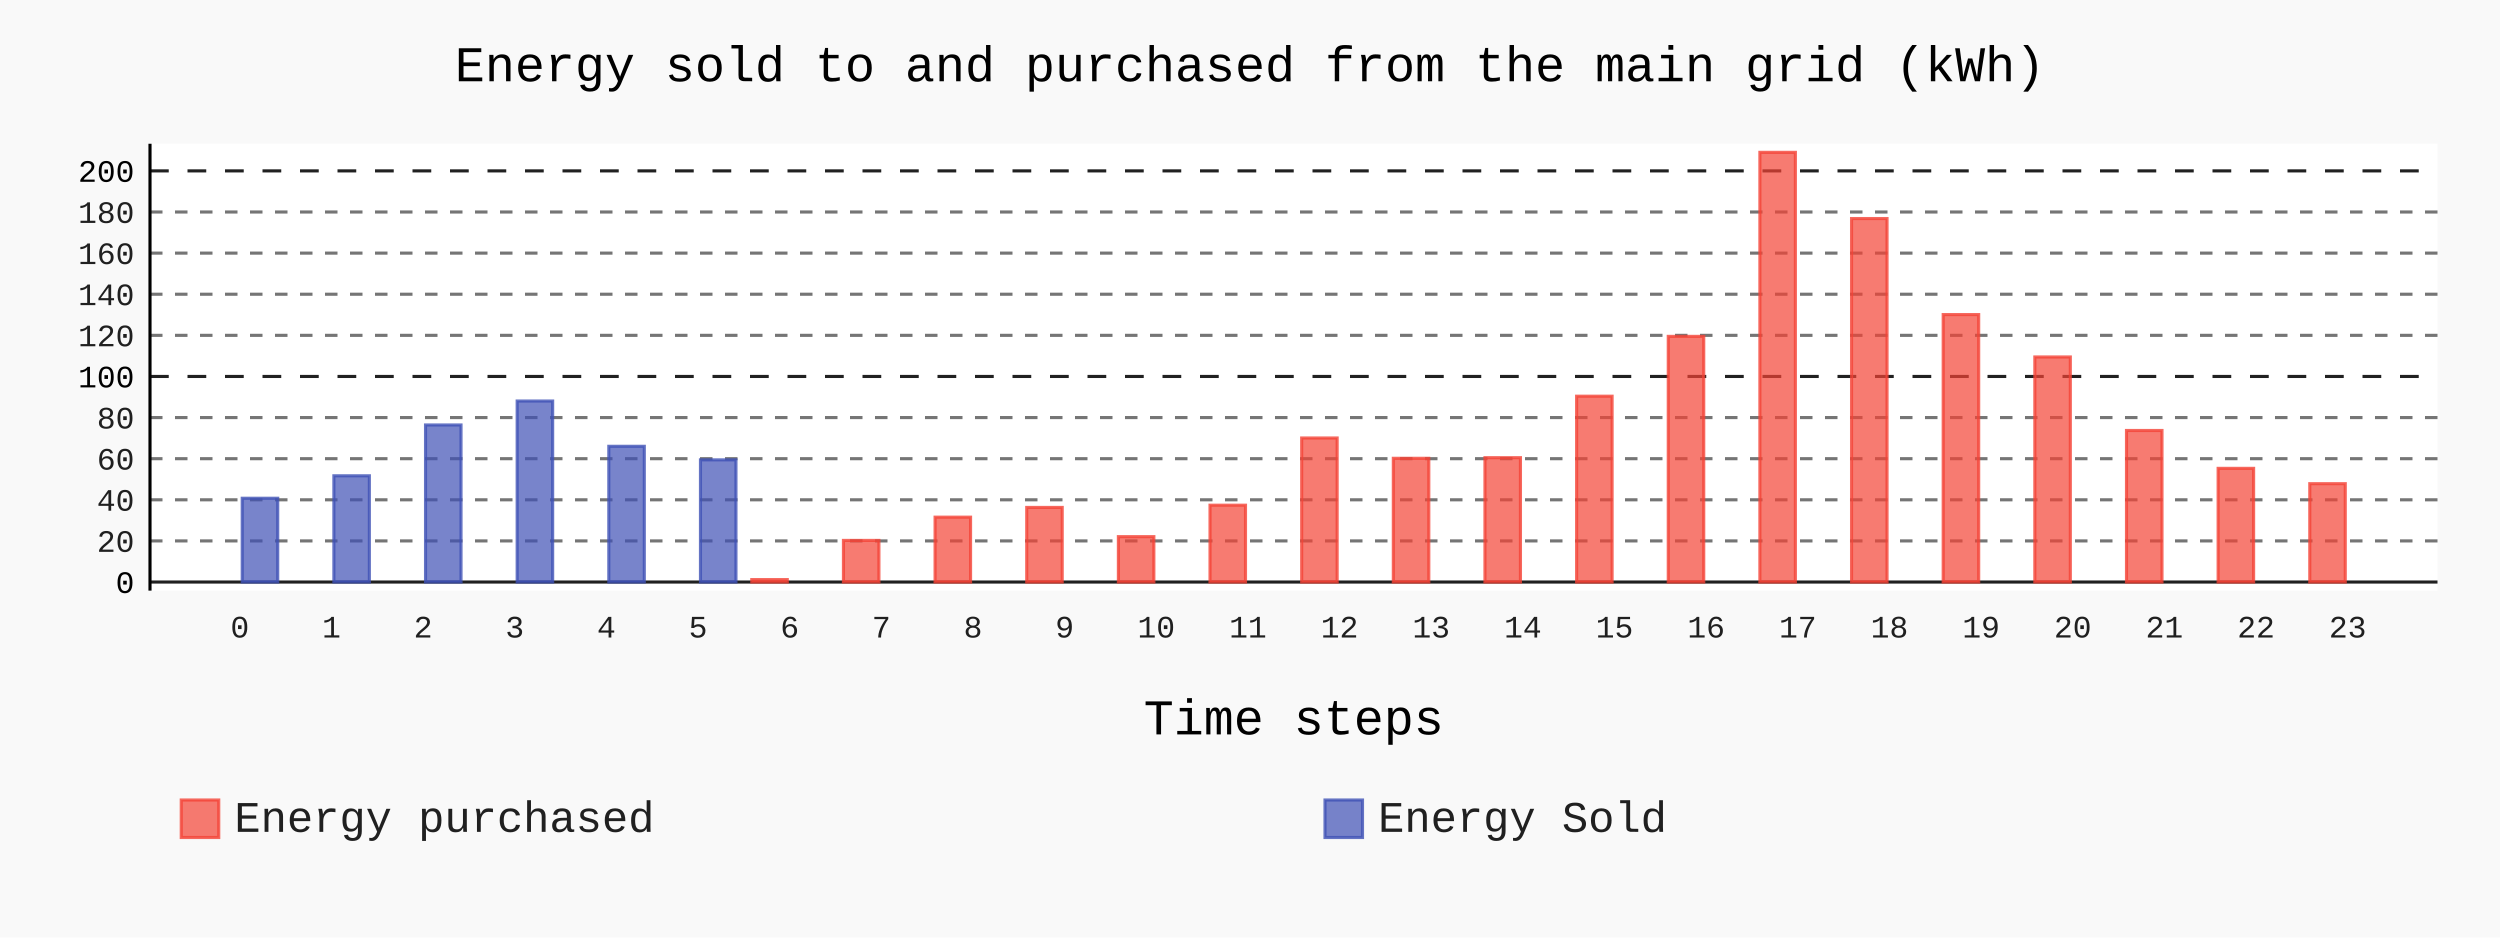
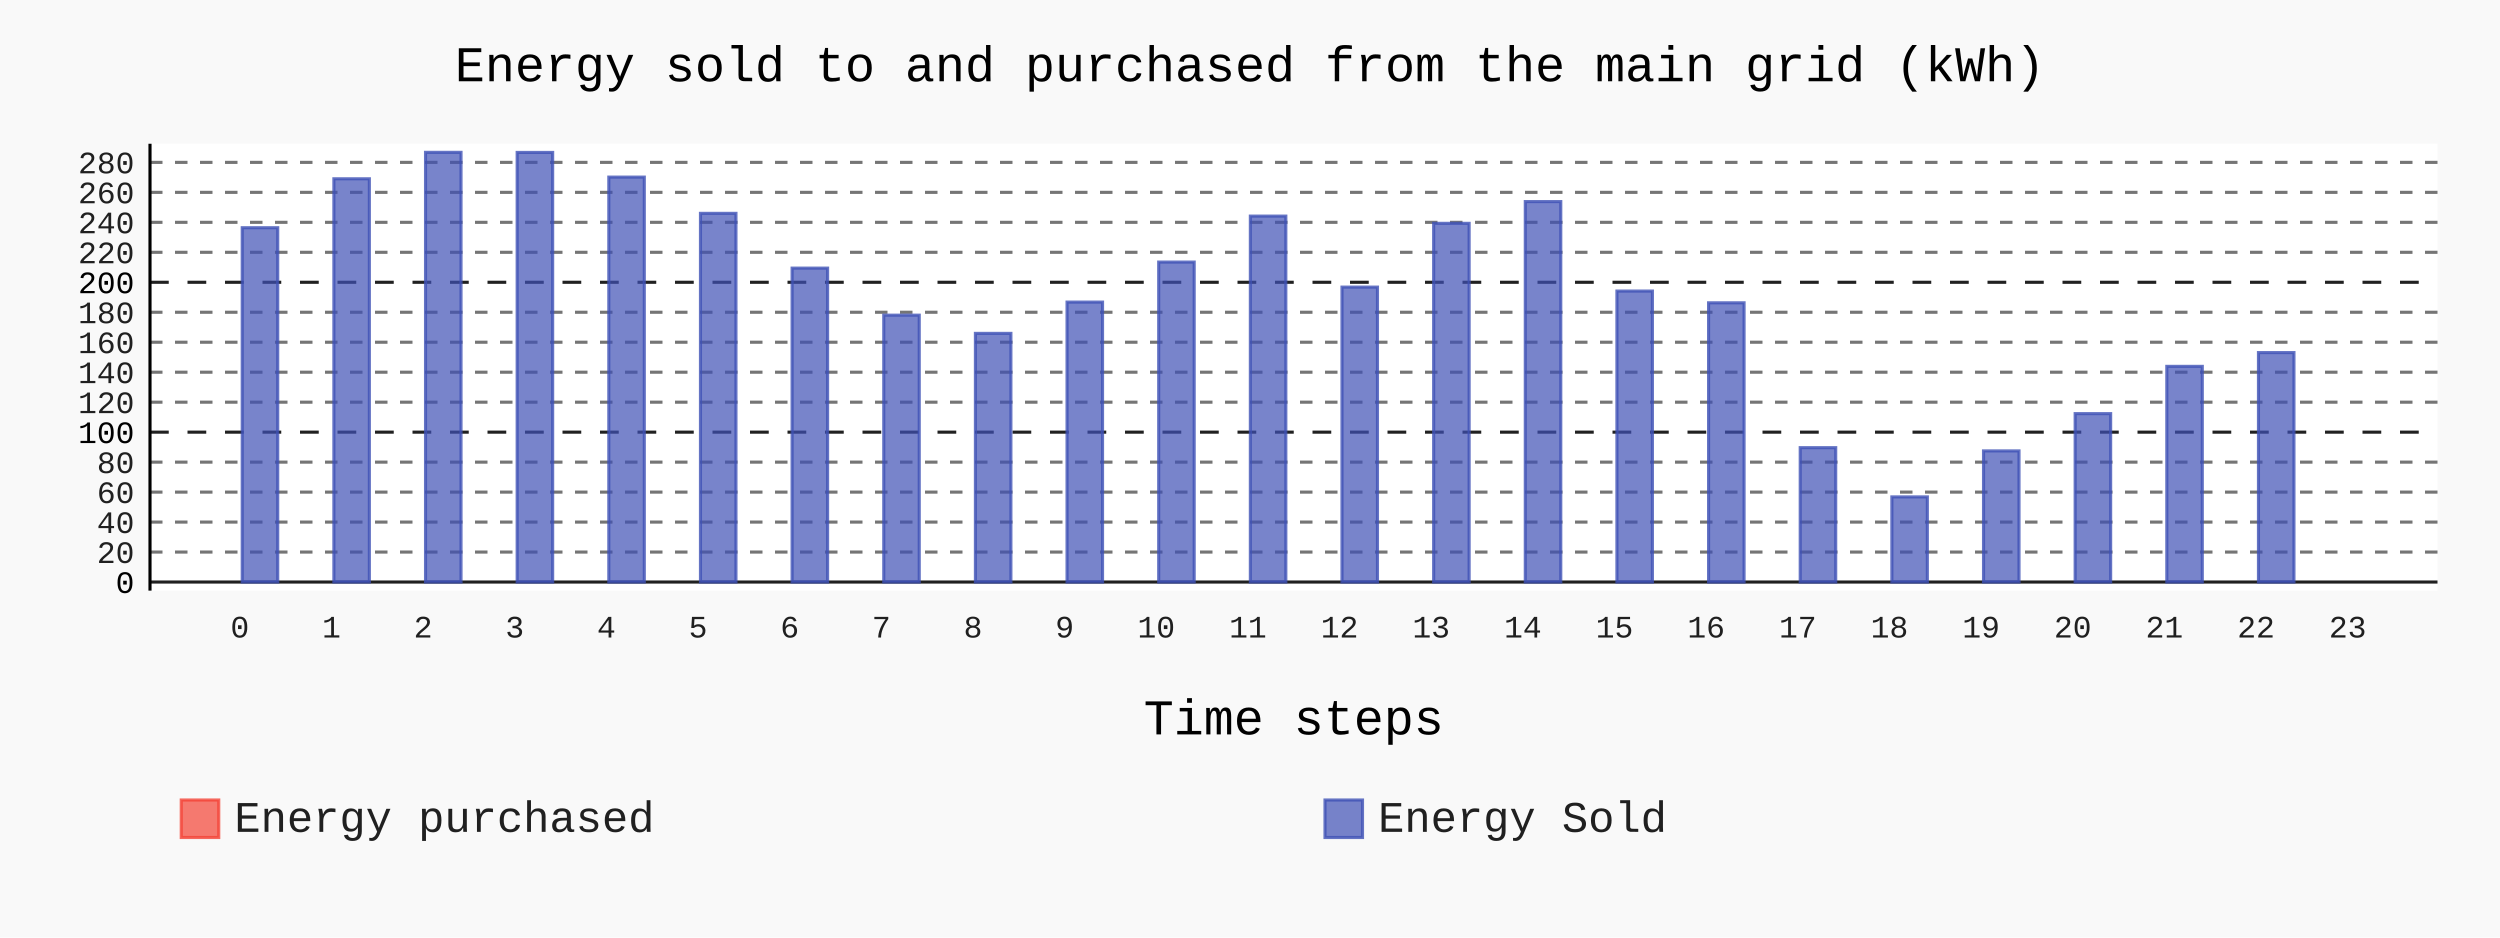
- <svg xmlns="http://www.w3.org/2000/svg" id="chart-b3202ec9-69a4-4316-918a-ddcf2b9cd561" class="pygal-chart" viewBox="0 0 800 300">
+ <svg xmlns="http://www.w3.org/2000/svg" id="chart-97ab72d6-db7a-4bc3-ae0b-7fa2aad62804" class="pygal-chart" viewBox="0 0 800 300">
  <defs>
-     <style type="text/css">#chart-b3202ec9-69a4-4316-918a-ddcf2b9cd561{-webkit-user-select:none;-webkit-font-smoothing:antialiased;font-family:Consolas,"Liberation Mono",Menlo,Courier,monospace}#chart-b3202ec9-69a4-4316-918a-ddcf2b9cd561 .title{font-family:Consolas,"Liberation Mono",Menlo,Courier,monospace;font-size:16px}#chart-b3202ec9-69a4-4316-918a-ddcf2b9cd561 .legends .legend text{font-family:Consolas,"Liberation Mono",Menlo,Courier,monospace;font-size:14px}#chart-b3202ec9-69a4-4316-918a-ddcf2b9cd561 .axis text{font-family:Consolas,"Liberation Mono",Menlo,Courier,monospace;font-size:10px}#chart-b3202ec9-69a4-4316-918a-ddcf2b9cd561 .axis text.major{font-family:Consolas,"Liberation Mono",Menlo,Courier,monospace;font-size:10px}#chart-b3202ec9-69a4-4316-918a-ddcf2b9cd561 .text-overlay text.value{font-family:Consolas,"Liberation Mono",Menlo,Courier,monospace;font-size:16px}#chart-b3202ec9-69a4-4316-918a-ddcf2b9cd561 .text-overlay text.label{font-family:Consolas,"Liberation Mono",Menlo,Courier,monospace;font-size:10px}#chart-b3202ec9-69a4-4316-918a-ddcf2b9cd561 .tooltip{font-family:Consolas,"Liberation Mono",Menlo,Courier,monospace;font-size:14px}#chart-b3202ec9-69a4-4316-918a-ddcf2b9cd561 text.no_data{font-family:Consolas,"Liberation Mono",Menlo,Courier,monospace;font-size:64px}
- #chart-b3202ec9-69a4-4316-918a-ddcf2b9cd561{background-color:rgba(249,249,249,1)}#chart-b3202ec9-69a4-4316-918a-ddcf2b9cd561 path,#chart-b3202ec9-69a4-4316-918a-ddcf2b9cd561 line,#chart-b3202ec9-69a4-4316-918a-ddcf2b9cd561 rect,#chart-b3202ec9-69a4-4316-918a-ddcf2b9cd561 circle{-webkit-transition:150ms;-moz-transition:150ms;transition:150ms}#chart-b3202ec9-69a4-4316-918a-ddcf2b9cd561 .graph &gt; .background{fill:rgba(249,249,249,1)}#chart-b3202ec9-69a4-4316-918a-ddcf2b9cd561 .plot &gt; .background{fill:rgba(255,255,255,1)}#chart-b3202ec9-69a4-4316-918a-ddcf2b9cd561 .graph{fill:rgba(0,0,0,.87)}#chart-b3202ec9-69a4-4316-918a-ddcf2b9cd561 text.no_data{fill:rgba(0,0,0,1)}#chart-b3202ec9-69a4-4316-918a-ddcf2b9cd561 .title{fill:rgba(0,0,0,1)}#chart-b3202ec9-69a4-4316-918a-ddcf2b9cd561 .legends .legend text{fill:rgba(0,0,0,.87)}#chart-b3202ec9-69a4-4316-918a-ddcf2b9cd561 .legends .legend:hover text{fill:rgba(0,0,0,1)}#chart-b3202ec9-69a4-4316-918a-ddcf2b9cd561 .axis .line{stroke:rgba(0,0,0,1)}#chart-b3202ec9-69a4-4316-918a-ddcf2b9cd561 .axis .guide.line{stroke:rgba(0,0,0,.54)}#chart-b3202ec9-69a4-4316-918a-ddcf2b9cd561 .axis .major.line{stroke:rgba(0,0,0,.87)}#chart-b3202ec9-69a4-4316-918a-ddcf2b9cd561 .axis text.major{fill:rgba(0,0,0,1)}#chart-b3202ec9-69a4-4316-918a-ddcf2b9cd561 .axis.y .guides:hover .guide.line,#chart-b3202ec9-69a4-4316-918a-ddcf2b9cd561 .line-graph .axis.x .guides:hover .guide.line,#chart-b3202ec9-69a4-4316-918a-ddcf2b9cd561 .stackedline-graph .axis.x .guides:hover .guide.line,#chart-b3202ec9-69a4-4316-918a-ddcf2b9cd561 .xy-graph .axis.x .guides:hover .guide.line{stroke:rgba(0,0,0,1)}#chart-b3202ec9-69a4-4316-918a-ddcf2b9cd561 .axis .guides:hover text{fill:rgba(0,0,0,1)}#chart-b3202ec9-69a4-4316-918a-ddcf2b9cd561 .reactive{fill-opacity:.7;stroke-opacity:.8}#chart-b3202ec9-69a4-4316-918a-ddcf2b9cd561 .ci{stroke:rgba(0,0,0,.87)}#chart-b3202ec9-69a4-4316-918a-ddcf2b9cd561 .reactive.active,#chart-b3202ec9-69a4-4316-918a-ddcf2b9cd561 .active .reactive{fill-opacity:.8;stroke-opacity:.9;stroke-width:4}#chart-b3202ec9-69a4-4316-918a-ddcf2b9cd561 .ci .reactive.active{stroke-width:1.5}#chart-b3202ec9-69a4-4316-918a-ddcf2b9cd561 .series text{fill:rgba(0,0,0,1)}#chart-b3202ec9-69a4-4316-918a-ddcf2b9cd561 .tooltip rect{fill:rgba(255,255,255,1);stroke:rgba(0,0,0,1);-webkit-transition:opacity 150ms;-moz-transition:opacity 150ms;transition:opacity 150ms}#chart-b3202ec9-69a4-4316-918a-ddcf2b9cd561 .tooltip .label{fill:rgba(0,0,0,.87)}#chart-b3202ec9-69a4-4316-918a-ddcf2b9cd561 .tooltip .label{fill:rgba(0,0,0,.87)}#chart-b3202ec9-69a4-4316-918a-ddcf2b9cd561 .tooltip .legend{font-size:.8em;fill:rgba(0,0,0,.54)}#chart-b3202ec9-69a4-4316-918a-ddcf2b9cd561 .tooltip .x_label{font-size:.6em;fill:rgba(0,0,0,1)}#chart-b3202ec9-69a4-4316-918a-ddcf2b9cd561 .tooltip .xlink{font-size:.5em;text-decoration:underline}#chart-b3202ec9-69a4-4316-918a-ddcf2b9cd561 .tooltip .value{font-size:1.5em}#chart-b3202ec9-69a4-4316-918a-ddcf2b9cd561 .bound{font-size:.5em}#chart-b3202ec9-69a4-4316-918a-ddcf2b9cd561 .max-value{font-size:.75em;fill:rgba(0,0,0,.54)}#chart-b3202ec9-69a4-4316-918a-ddcf2b9cd561 .map-element{fill:rgba(255,255,255,1);stroke:rgba(0,0,0,.54) !important}#chart-b3202ec9-69a4-4316-918a-ddcf2b9cd561 .map-element .reactive{fill-opacity:inherit;stroke-opacity:inherit}#chart-b3202ec9-69a4-4316-918a-ddcf2b9cd561 .color-0,#chart-b3202ec9-69a4-4316-918a-ddcf2b9cd561 .color-0 a:visited{stroke:#F44336;fill:#F44336}#chart-b3202ec9-69a4-4316-918a-ddcf2b9cd561 .color-1,#chart-b3202ec9-69a4-4316-918a-ddcf2b9cd561 .color-1 a:visited{stroke:#3F51B5;fill:#3F51B5}#chart-b3202ec9-69a4-4316-918a-ddcf2b9cd561 .text-overlay .color-0 text{fill:black}#chart-b3202ec9-69a4-4316-918a-ddcf2b9cd561 .text-overlay .color-1 text{fill:black}
- #chart-b3202ec9-69a4-4316-918a-ddcf2b9cd561 text.no_data{text-anchor:middle}#chart-b3202ec9-69a4-4316-918a-ddcf2b9cd561 .guide.line{fill:none}#chart-b3202ec9-69a4-4316-918a-ddcf2b9cd561 .centered{text-anchor:middle}#chart-b3202ec9-69a4-4316-918a-ddcf2b9cd561 .title{text-anchor:middle}#chart-b3202ec9-69a4-4316-918a-ddcf2b9cd561 .legends .legend text{fill-opacity:1}#chart-b3202ec9-69a4-4316-918a-ddcf2b9cd561 .axis.x text{text-anchor:middle}#chart-b3202ec9-69a4-4316-918a-ddcf2b9cd561 .axis.x:not(.web) text[transform]{text-anchor:start}#chart-b3202ec9-69a4-4316-918a-ddcf2b9cd561 .axis.x:not(.web) text[transform].backwards{text-anchor:end}#chart-b3202ec9-69a4-4316-918a-ddcf2b9cd561 .axis.y text{text-anchor:end}#chart-b3202ec9-69a4-4316-918a-ddcf2b9cd561 .axis.y text[transform].backwards{text-anchor:start}#chart-b3202ec9-69a4-4316-918a-ddcf2b9cd561 .axis.y2 text{text-anchor:start}#chart-b3202ec9-69a4-4316-918a-ddcf2b9cd561 .axis.y2 text[transform].backwards{text-anchor:end}#chart-b3202ec9-69a4-4316-918a-ddcf2b9cd561 .axis .guide.line{stroke-dasharray:4,4}#chart-b3202ec9-69a4-4316-918a-ddcf2b9cd561 .axis .major.guide.line{stroke-dasharray:6,6}#chart-b3202ec9-69a4-4316-918a-ddcf2b9cd561 .horizontal .axis.y .guide.line,#chart-b3202ec9-69a4-4316-918a-ddcf2b9cd561 .horizontal .axis.y2 .guide.line,#chart-b3202ec9-69a4-4316-918a-ddcf2b9cd561 .vertical .axis.x .guide.line{opacity:0}#chart-b3202ec9-69a4-4316-918a-ddcf2b9cd561 .horizontal .axis.always_show .guide.line,#chart-b3202ec9-69a4-4316-918a-ddcf2b9cd561 .vertical .axis.always_show .guide.line{opacity:1 !important}#chart-b3202ec9-69a4-4316-918a-ddcf2b9cd561 .axis.y .guides:hover .guide.line,#chart-b3202ec9-69a4-4316-918a-ddcf2b9cd561 .axis.y2 .guides:hover .guide.line,#chart-b3202ec9-69a4-4316-918a-ddcf2b9cd561 .axis.x .guides:hover .guide.line{opacity:1}#chart-b3202ec9-69a4-4316-918a-ddcf2b9cd561 .axis .guides:hover text{opacity:1}#chart-b3202ec9-69a4-4316-918a-ddcf2b9cd561 .nofill{fill:none}#chart-b3202ec9-69a4-4316-918a-ddcf2b9cd561 .subtle-fill{fill-opacity:.2}#chart-b3202ec9-69a4-4316-918a-ddcf2b9cd561 .dot{stroke-width:1px;fill-opacity:1}#chart-b3202ec9-69a4-4316-918a-ddcf2b9cd561 .dot.active{stroke-width:5px}#chart-b3202ec9-69a4-4316-918a-ddcf2b9cd561 .dot.negative{fill:transparent}#chart-b3202ec9-69a4-4316-918a-ddcf2b9cd561 text,#chart-b3202ec9-69a4-4316-918a-ddcf2b9cd561 tspan{stroke:none !important}#chart-b3202ec9-69a4-4316-918a-ddcf2b9cd561 .series text.active{opacity:1}#chart-b3202ec9-69a4-4316-918a-ddcf2b9cd561 .tooltip rect{fill-opacity:.95;stroke-width:.5}#chart-b3202ec9-69a4-4316-918a-ddcf2b9cd561 .tooltip text{fill-opacity:1}#chart-b3202ec9-69a4-4316-918a-ddcf2b9cd561 .showable{visibility:hidden}#chart-b3202ec9-69a4-4316-918a-ddcf2b9cd561 .showable.shown{visibility:visible}#chart-b3202ec9-69a4-4316-918a-ddcf2b9cd561 .gauge-background{fill:rgba(229,229,229,1);stroke:none}#chart-b3202ec9-69a4-4316-918a-ddcf2b9cd561 .bg-lines{stroke:rgba(249,249,249,1);stroke-width:2px}</style>
+     <style type="text/css">#chart-97ab72d6-db7a-4bc3-ae0b-7fa2aad62804{-webkit-user-select:none;-webkit-font-smoothing:antialiased;font-family:Consolas,"Liberation Mono",Menlo,Courier,monospace}#chart-97ab72d6-db7a-4bc3-ae0b-7fa2aad62804 .title{font-family:Consolas,"Liberation Mono",Menlo,Courier,monospace;font-size:16px}#chart-97ab72d6-db7a-4bc3-ae0b-7fa2aad62804 .legends .legend text{font-family:Consolas,"Liberation Mono",Menlo,Courier,monospace;font-size:14px}#chart-97ab72d6-db7a-4bc3-ae0b-7fa2aad62804 .axis text{font-family:Consolas,"Liberation Mono",Menlo,Courier,monospace;font-size:10px}#chart-97ab72d6-db7a-4bc3-ae0b-7fa2aad62804 .axis text.major{font-family:Consolas,"Liberation Mono",Menlo,Courier,monospace;font-size:10px}#chart-97ab72d6-db7a-4bc3-ae0b-7fa2aad62804 .text-overlay text.value{font-family:Consolas,"Liberation Mono",Menlo,Courier,monospace;font-size:16px}#chart-97ab72d6-db7a-4bc3-ae0b-7fa2aad62804 .text-overlay text.label{font-family:Consolas,"Liberation Mono",Menlo,Courier,monospace;font-size:10px}#chart-97ab72d6-db7a-4bc3-ae0b-7fa2aad62804 .tooltip{font-family:Consolas,"Liberation Mono",Menlo,Courier,monospace;font-size:14px}#chart-97ab72d6-db7a-4bc3-ae0b-7fa2aad62804 text.no_data{font-family:Consolas,"Liberation Mono",Menlo,Courier,monospace;font-size:64px}
+ #chart-97ab72d6-db7a-4bc3-ae0b-7fa2aad62804{background-color:rgba(249,249,249,1)}#chart-97ab72d6-db7a-4bc3-ae0b-7fa2aad62804 path,#chart-97ab72d6-db7a-4bc3-ae0b-7fa2aad62804 line,#chart-97ab72d6-db7a-4bc3-ae0b-7fa2aad62804 rect,#chart-97ab72d6-db7a-4bc3-ae0b-7fa2aad62804 circle{-webkit-transition:150ms;-moz-transition:150ms;transition:150ms}#chart-97ab72d6-db7a-4bc3-ae0b-7fa2aad62804 .graph &gt; .background{fill:rgba(249,249,249,1)}#chart-97ab72d6-db7a-4bc3-ae0b-7fa2aad62804 .plot &gt; .background{fill:rgba(255,255,255,1)}#chart-97ab72d6-db7a-4bc3-ae0b-7fa2aad62804 .graph{fill:rgba(0,0,0,.87)}#chart-97ab72d6-db7a-4bc3-ae0b-7fa2aad62804 text.no_data{fill:rgba(0,0,0,1)}#chart-97ab72d6-db7a-4bc3-ae0b-7fa2aad62804 .title{fill:rgba(0,0,0,1)}#chart-97ab72d6-db7a-4bc3-ae0b-7fa2aad62804 .legends .legend text{fill:rgba(0,0,0,.87)}#chart-97ab72d6-db7a-4bc3-ae0b-7fa2aad62804 .legends .legend:hover text{fill:rgba(0,0,0,1)}#chart-97ab72d6-db7a-4bc3-ae0b-7fa2aad62804 .axis .line{stroke:rgba(0,0,0,1)}#chart-97ab72d6-db7a-4bc3-ae0b-7fa2aad62804 .axis .guide.line{stroke:rgba(0,0,0,.54)}#chart-97ab72d6-db7a-4bc3-ae0b-7fa2aad62804 .axis .major.line{stroke:rgba(0,0,0,.87)}#chart-97ab72d6-db7a-4bc3-ae0b-7fa2aad62804 .axis text.major{fill:rgba(0,0,0,1)}#chart-97ab72d6-db7a-4bc3-ae0b-7fa2aad62804 .axis.y .guides:hover .guide.line,#chart-97ab72d6-db7a-4bc3-ae0b-7fa2aad62804 .line-graph .axis.x .guides:hover .guide.line,#chart-97ab72d6-db7a-4bc3-ae0b-7fa2aad62804 .stackedline-graph .axis.x .guides:hover .guide.line,#chart-97ab72d6-db7a-4bc3-ae0b-7fa2aad62804 .xy-graph .axis.x .guides:hover .guide.line{stroke:rgba(0,0,0,1)}#chart-97ab72d6-db7a-4bc3-ae0b-7fa2aad62804 .axis .guides:hover text{fill:rgba(0,0,0,1)}#chart-97ab72d6-db7a-4bc3-ae0b-7fa2aad62804 .reactive{fill-opacity:.7;stroke-opacity:.8}#chart-97ab72d6-db7a-4bc3-ae0b-7fa2aad62804 .ci{stroke:rgba(0,0,0,.87)}#chart-97ab72d6-db7a-4bc3-ae0b-7fa2aad62804 .reactive.active,#chart-97ab72d6-db7a-4bc3-ae0b-7fa2aad62804 .active .reactive{fill-opacity:.8;stroke-opacity:.9;stroke-width:4}#chart-97ab72d6-db7a-4bc3-ae0b-7fa2aad62804 .ci .reactive.active{stroke-width:1.5}#chart-97ab72d6-db7a-4bc3-ae0b-7fa2aad62804 .series text{fill:rgba(0,0,0,1)}#chart-97ab72d6-db7a-4bc3-ae0b-7fa2aad62804 .tooltip rect{fill:rgba(255,255,255,1);stroke:rgba(0,0,0,1);-webkit-transition:opacity 150ms;-moz-transition:opacity 150ms;transition:opacity 150ms}#chart-97ab72d6-db7a-4bc3-ae0b-7fa2aad62804 .tooltip .label{fill:rgba(0,0,0,.87)}#chart-97ab72d6-db7a-4bc3-ae0b-7fa2aad62804 .tooltip .label{fill:rgba(0,0,0,.87)}#chart-97ab72d6-db7a-4bc3-ae0b-7fa2aad62804 .tooltip .legend{font-size:.8em;fill:rgba(0,0,0,.54)}#chart-97ab72d6-db7a-4bc3-ae0b-7fa2aad62804 .tooltip .x_label{font-size:.6em;fill:rgba(0,0,0,1)}#chart-97ab72d6-db7a-4bc3-ae0b-7fa2aad62804 .tooltip .xlink{font-size:.5em;text-decoration:underline}#chart-97ab72d6-db7a-4bc3-ae0b-7fa2aad62804 .tooltip .value{font-size:1.5em}#chart-97ab72d6-db7a-4bc3-ae0b-7fa2aad62804 .bound{font-size:.5em}#chart-97ab72d6-db7a-4bc3-ae0b-7fa2aad62804 .max-value{font-size:.75em;fill:rgba(0,0,0,.54)}#chart-97ab72d6-db7a-4bc3-ae0b-7fa2aad62804 .map-element{fill:rgba(255,255,255,1);stroke:rgba(0,0,0,.54) !important}#chart-97ab72d6-db7a-4bc3-ae0b-7fa2aad62804 .map-element .reactive{fill-opacity:inherit;stroke-opacity:inherit}#chart-97ab72d6-db7a-4bc3-ae0b-7fa2aad62804 .color-0,#chart-97ab72d6-db7a-4bc3-ae0b-7fa2aad62804 .color-0 a:visited{stroke:#F44336;fill:#F44336}#chart-97ab72d6-db7a-4bc3-ae0b-7fa2aad62804 .color-1,#chart-97ab72d6-db7a-4bc3-ae0b-7fa2aad62804 .color-1 a:visited{stroke:#3F51B5;fill:#3F51B5}#chart-97ab72d6-db7a-4bc3-ae0b-7fa2aad62804 .text-overlay .color-0 text{fill:black}#chart-97ab72d6-db7a-4bc3-ae0b-7fa2aad62804 .text-overlay .color-1 text{fill:black}
+ #chart-97ab72d6-db7a-4bc3-ae0b-7fa2aad62804 text.no_data{text-anchor:middle}#chart-97ab72d6-db7a-4bc3-ae0b-7fa2aad62804 .guide.line{fill:none}#chart-97ab72d6-db7a-4bc3-ae0b-7fa2aad62804 .centered{text-anchor:middle}#chart-97ab72d6-db7a-4bc3-ae0b-7fa2aad62804 .title{text-anchor:middle}#chart-97ab72d6-db7a-4bc3-ae0b-7fa2aad62804 .legends .legend text{fill-opacity:1}#chart-97ab72d6-db7a-4bc3-ae0b-7fa2aad62804 .axis.x text{text-anchor:middle}#chart-97ab72d6-db7a-4bc3-ae0b-7fa2aad62804 .axis.x:not(.web) text[transform]{text-anchor:start}#chart-97ab72d6-db7a-4bc3-ae0b-7fa2aad62804 .axis.x:not(.web) text[transform].backwards{text-anchor:end}#chart-97ab72d6-db7a-4bc3-ae0b-7fa2aad62804 .axis.y text{text-anchor:end}#chart-97ab72d6-db7a-4bc3-ae0b-7fa2aad62804 .axis.y text[transform].backwards{text-anchor:start}#chart-97ab72d6-db7a-4bc3-ae0b-7fa2aad62804 .axis.y2 text{text-anchor:start}#chart-97ab72d6-db7a-4bc3-ae0b-7fa2aad62804 .axis.y2 text[transform].backwards{text-anchor:end}#chart-97ab72d6-db7a-4bc3-ae0b-7fa2aad62804 .axis .guide.line{stroke-dasharray:4,4}#chart-97ab72d6-db7a-4bc3-ae0b-7fa2aad62804 .axis .major.guide.line{stroke-dasharray:6,6}#chart-97ab72d6-db7a-4bc3-ae0b-7fa2aad62804 .horizontal .axis.y .guide.line,#chart-97ab72d6-db7a-4bc3-ae0b-7fa2aad62804 .horizontal .axis.y2 .guide.line,#chart-97ab72d6-db7a-4bc3-ae0b-7fa2aad62804 .vertical .axis.x .guide.line{opacity:0}#chart-97ab72d6-db7a-4bc3-ae0b-7fa2aad62804 .horizontal .axis.always_show .guide.line,#chart-97ab72d6-db7a-4bc3-ae0b-7fa2aad62804 .vertical .axis.always_show .guide.line{opacity:1 !important}#chart-97ab72d6-db7a-4bc3-ae0b-7fa2aad62804 .axis.y .guides:hover .guide.line,#chart-97ab72d6-db7a-4bc3-ae0b-7fa2aad62804 .axis.y2 .guides:hover .guide.line,#chart-97ab72d6-db7a-4bc3-ae0b-7fa2aad62804 .axis.x .guides:hover .guide.line{opacity:1}#chart-97ab72d6-db7a-4bc3-ae0b-7fa2aad62804 .axis .guides:hover text{opacity:1}#chart-97ab72d6-db7a-4bc3-ae0b-7fa2aad62804 .nofill{fill:none}#chart-97ab72d6-db7a-4bc3-ae0b-7fa2aad62804 .subtle-fill{fill-opacity:.2}#chart-97ab72d6-db7a-4bc3-ae0b-7fa2aad62804 .dot{stroke-width:1px;fill-opacity:1}#chart-97ab72d6-db7a-4bc3-ae0b-7fa2aad62804 .dot.active{stroke-width:5px}#chart-97ab72d6-db7a-4bc3-ae0b-7fa2aad62804 .dot.negative{fill:transparent}#chart-97ab72d6-db7a-4bc3-ae0b-7fa2aad62804 text,#chart-97ab72d6-db7a-4bc3-ae0b-7fa2aad62804 tspan{stroke:none !important}#chart-97ab72d6-db7a-4bc3-ae0b-7fa2aad62804 .series text.active{opacity:1}#chart-97ab72d6-db7a-4bc3-ae0b-7fa2aad62804 .tooltip rect{fill-opacity:.95;stroke-width:.5}#chart-97ab72d6-db7a-4bc3-ae0b-7fa2aad62804 .tooltip text{fill-opacity:1}#chart-97ab72d6-db7a-4bc3-ae0b-7fa2aad62804 .showable{visibility:hidden}#chart-97ab72d6-db7a-4bc3-ae0b-7fa2aad62804 .showable.shown{visibility:visible}#chart-97ab72d6-db7a-4bc3-ae0b-7fa2aad62804 .gauge-background{fill:rgba(229,229,229,1);stroke:none}#chart-97ab72d6-db7a-4bc3-ae0b-7fa2aad62804 .bg-lines{stroke:rgba(249,249,249,1);stroke-width:2px}</style>
  </defs>
  <g class="graph bar-graph vertical">
    <rect x="0" y="0" width="800" height="300" class="background" />
    <g transform="translate(48, 46)" class="plot">
      <rect x="0" y="0" width="732.0" height="143.0" class="background" />
      <g class="axis y always_show">
        <g class="guides">
          <path d="M0 140.25 h732" class="axis major line" />
          <text x="-5" y="143.75" class="major">0</text>
        </g>
        <g class="guides">
-           <path d="M0 127.093 h732" class="guide line" />
-           <text x="-5" y="130.593" class="">20</text>
-         </g>
-         <g class="guides">
-           <path d="M0 113.937 h732" class="guide line" />
-           <text x="-5" y="117.437" class="">40</text>
-         </g>
-         <g class="guides">
-           <path d="M0 100.78 h732" class="guide line" />
-           <text x="-5" y="104.28" class="">60</text>
-         </g>
-         <g class="guides">
-           <path d="M0 87.623 h732" class="guide line" />
-           <text x="-5" y="91.123" class="">80</text>
-         </g>
-         <g class="guides">
-           <path d="M0 74.467 h732" class="major guide line" />
-           <text x="-5" y="77.967" class="major">100</text>
-         </g>
-         <g class="guides">
-           <path d="M0 61.31 h732" class="guide line" />
-           <text x="-5" y="64.81" class="">120</text>
-         </g>
-         <g class="guides">
-           <path d="M0 48.154 h732" class="guide line" />
-           <text x="-5" y="51.654" class="">140</text>
-         </g>
-         <g class="guides">
-           <path d="M0 34.997 h732" class="guide line" />
-           <text x="-5" y="38.497" class="">160</text>
-         </g>
-         <g class="guides">
-           <path d="M0 21.84 h732" class="guide line" />
-           <text x="-5" y="25.34" class="">180</text>
-         </g>
-         <g class="guides">
-           <path d="M0 8.684 h732" class="major guide line" />
-           <text x="-5" y="12.184" class="major">200</text>
+           <path d="M0 130.658 h732" class="guide line" />
+           <text x="-5" y="134.158" class="">20</text>
+         </g>
+         <g class="guides">
+           <path d="M0 121.066 h732" class="guide line" />
+           <text x="-5" y="124.566" class="">40</text>
+         </g>
+         <g class="guides">
+           <path d="M0 111.474 h732" class="guide line" />
+           <text x="-5" y="114.974" class="">60</text>
+         </g>
+         <g class="guides">
+           <path d="M0 101.882 h732" class="guide line" />
+           <text x="-5" y="105.382" class="">80</text>
+         </g>
+         <g class="guides">
+           <path d="M0 92.289 h732" class="major guide line" />
+           <text x="-5" y="95.789" class="major">100</text>
+         </g>
+         <g class="guides">
+           <path d="M0 82.697 h732" class="guide line" />
+           <text x="-5" y="86.197" class="">120</text>
+         </g>
+         <g class="guides">
+           <path d="M0 73.105 h732" class="guide line" />
+           <text x="-5" y="76.605" class="">140</text>
+         </g>
+         <g class="guides">
+           <path d="M0 63.513 h732" class="guide line" />
+           <text x="-5" y="67.013" class="">160</text>
+         </g>
+         <g class="guides">
+           <path d="M0 53.921 h732" class="guide line" />
+           <text x="-5" y="57.421" class="">180</text>
+         </g>
+         <g class="guides">
+           <path d="M0 44.329 h732" class="major guide line" />
+           <text x="-5" y="47.829" class="major">200</text>
+         </g>
+         <g class="guides">
+           <path d="M0 34.737 h732" class="guide line" />
+           <text x="-5" y="38.237" class="">220</text>
+         </g>
+         <g class="guides">
+           <path d="M0 25.145 h732" class="guide line" />
+           <text x="-5" y="28.645" class="">240</text>
+         </g>
+         <g class="guides">
+           <path d="M0 15.552 h732" class="guide line" />
+           <text x="-5" y="19.052" class="">260</text>
+         </g>
+         <g class="guides">
+           <path d="M0 5.96 h732" class="guide line" />
+           <text x="-5" y="9.46" class="">280</text>
        </g>
      </g>
      <g class="axis x">
        <path d="M0 0 v143" class="line" />
        <g class="guides">
          <path d="M28.74 0 v143" class="axis guide line" />
          <text x="28.74" y="158.0" class="">0</text>
        </g>
        <g class="guides">
          <path d="M58.067 0 v143" class="guide line" />
          <text x="58.067" y="158.0" class="">1</text>
        </g>
        <g class="guides">
          <path d="M87.394 0 v143" class="guide line" />
          <text x="87.394" y="158.0" class="">2</text>
        </g>
        <g class="guides">
          <path d="M116.721 0 v143" class="guide line" />
          <text x="116.721" y="158.0" class="">3</text>
        </g>
        <g class="guides">
          <path d="M146.048 0 v143" class="guide line" />
          <text x="146.048" y="158.0" class="">4</text>
        </g>
        <g class="guides">
          <path d="M175.375 0 v143" class="guide line" />
          <text x="175.375" y="158.0" class="">5</text>
        </g>
        <g class="guides">
          <path d="M204.702 0 v143" class="guide line" />
          <text x="204.702" y="158.0" class="">6</text>
        </g>
        <g class="guides">
          <path d="M234.029 0 v143" class="guide line" />
          <text x="234.029" y="158.0" class="">7</text>
        </g>
        <g class="guides">
          <path d="M263.356 0 v143" class="guide line" />
          <text x="263.356" y="158.0" class="">8</text>
        </g>
        <g class="guides">
          <path d="M292.683 0 v143" class="guide line" />
          <text x="292.683" y="158.0" class="">9</text>
        </g>
        <g class="guides">
          <path d="M322.01 0 v143" class="guide line" />
          <text x="322.01" y="158.0" class="">10</text>
        </g>
        <g class="guides">
          <path d="M351.337 0 v143" class="guide line" />
          <text x="351.337" y="158.0" class="">11</text>
        </g>
        <g class="guides">
          <path d="M380.663 0 v143" class="guide line" />
          <text x="380.663" y="158.0" class="">12</text>
        </g>
        <g class="guides">
          <path d="M409.99 0 v143" class="guide line" />
          <text x="409.99" y="158.0" class="">13</text>
        </g>
        <g class="guides">
          <path d="M439.317 0 v143" class="guide line" />
          <text x="439.317" y="158.0" class="">14</text>
        </g>
        <g class="guides">
          <path d="M468.644 0 v143" class="guide line" />
          <text x="468.644" y="158.0" class="">15</text>
        </g>
        <g class="guides">
          <path d="M497.971 0 v143" class="guide line" />
          <text x="497.971" y="158.0" class="">16</text>
        </g>
        <g class="guides">
          <path d="M527.298 0 v143" class="guide line" />
          <text x="527.298" y="158.0" class="">17</text>
        </g>
        <g class="guides">
          <path d="M556.625 0 v143" class="guide line" />
          <text x="556.625" y="158.0" class="">18</text>
        </g>
        <g class="guides">
          <path d="M585.952 0 v143" class="guide line" />
          <text x="585.952" y="158.0" class="">19</text>
        </g>
        <g class="guides">
          <path d="M615.279 0 v143" class="guide line" />
          <text x="615.279" y="158.0" class="">20</text>
        </g>
        <g class="guides">
          <path d="M644.606 0 v143" class="guide line" />
          <text x="644.606" y="158.0" class="">21</text>
        </g>
        <g class="guides">
          <path d="M673.933 0 v143" class="guide line" />
          <text x="673.933" y="158.0" class="">22</text>
        </g>
        <g class="guides">
          <path d="M703.26 0 v143" class="guide line" />
          <text x="703.26" y="158.0" class="">23</text>
        </g>
      </g>
      <g class="series serie-0 color-0">
        <g class="bars">
          <g class="bar">
            <rect x="16.611" y="140.25" rx="0" ry="0" width="11.355" height="0.0" class="rect reactive tooltip-trigger" />
          </g>
          <g class="bar">
            <rect x="45.938" y="140.25" rx="0" ry="0" width="11.355" height="0.0" class="rect reactive tooltip-trigger" />
          </g>
          <g class="bar">
            <rect x="75.265" y="140.25" rx="0" ry="0" width="11.355" height="0.0" class="rect reactive tooltip-trigger" />
          </g>
          <g class="bar">
            <rect x="104.592" y="140.25" rx="0" ry="0" width="11.355" height="0.0" class="rect reactive tooltip-trigger" />
          </g>
          <g class="bar">
            <rect x="133.918" y="140.25" rx="0" ry="0" width="11.355" height="0.0" class="rect reactive tooltip-trigger" />
          </g>
          <g class="bar">
            <rect x="163.245" y="140.25" rx="0" ry="0" width="11.355" height="0.0" class="rect reactive tooltip-trigger" />
          </g>
          <g class="bar">
-             <rect x="192.572" y="139.469" rx="0" ry="0" width="11.355" height="0.781" class="rect reactive tooltip-trigger" />
-           </g>
-           <g class="bar">
-             <rect x="221.899" y="126.932" rx="0" ry="0" width="11.355" height="13.318" class="rect reactive tooltip-trigger" />
-           </g>
-           <g class="bar">
-             <rect x="251.226" y="119.491" rx="0" ry="0" width="11.355" height="20.759" class="rect reactive tooltip-trigger" />
-           </g>
-           <g class="bar">
-             <rect x="280.553" y="116.377" rx="0" ry="0" width="11.355" height="23.873" class="rect reactive tooltip-trigger" />
-           </g>
-           <g class="bar">
-             <rect x="309.88" y="125.728" rx="0" ry="0" width="11.355" height="14.522" class="rect reactive tooltip-trigger" />
-           </g>
-           <g class="bar">
-             <rect x="339.207" y="115.664" rx="0" ry="0" width="11.355" height="24.586" class="rect reactive tooltip-trigger" />
-           </g>
-           <g class="bar">
-             <rect x="368.534" y="94.159" rx="0" ry="0" width="11.355" height="46.091" class="rect reactive tooltip-trigger" />
-           </g>
-           <g class="bar">
-             <rect x="397.861" y="100.658" rx="0" ry="0" width="11.355" height="39.592" class="rect reactive tooltip-trigger" />
-           </g>
-           <g class="bar">
-             <rect x="427.188" y="100.457" rx="0" ry="0" width="11.355" height="39.793" class="rect reactive tooltip-trigger" />
-           </g>
-           <g class="bar">
-             <rect x="456.515" y="80.783" rx="0" ry="0" width="11.355" height="59.467" class="rect reactive tooltip-trigger" />
-           </g>
-           <g class="bar">
-             <rect x="485.842" y="61.639" rx="0" ry="0" width="11.355" height="78.611" class="rect reactive tooltip-trigger" />
-           </g>
-           <g class="bar">
-             <rect x="515.168" y="2.75" rx="0" ry="0" width="11.355" height="137.5" class="rect reactive tooltip-trigger" />
-           </g>
-           <g class="bar">
-             <rect x="544.495" y="23.932" rx="0" ry="0" width="11.355" height="116.318" class="rect reactive tooltip-trigger" />
-           </g>
-           <g class="bar">
-             <rect x="573.822" y="54.666" rx="0" ry="0" width="11.355" height="85.584" class="rect reactive tooltip-trigger" />
-           </g>
-           <g class="bar">
-             <rect x="603.149" y="68.231" rx="0" ry="0" width="11.355" height="72.019" class="rect reactive tooltip-trigger" />
-           </g>
-           <g class="bar">
-             <rect x="632.476" y="91.755" rx="0" ry="0" width="11.355" height="48.495" class="rect reactive tooltip-trigger" />
-           </g>
-           <g class="bar">
-             <rect x="661.803" y="103.872" rx="0" ry="0" width="11.355" height="36.378" class="rect reactive tooltip-trigger" />
-           </g>
-           <g class="bar">
-             <rect x="691.13" y="108.779" rx="0" ry="0" width="11.355" height="31.471" class="rect reactive tooltip-trigger" />
+             <rect x="192.572" y="140.25" rx="0" ry="0" width="11.355" height="0.0" class="rect reactive tooltip-trigger" />
+           </g>
+           <g class="bar">
+             <rect x="221.899" y="140.25" rx="0" ry="0" width="11.355" height="0.0" class="rect reactive tooltip-trigger" />
+           </g>
+           <g class="bar">
+             <rect x="251.226" y="140.25" rx="0" ry="0" width="11.355" height="0.0" class="rect reactive tooltip-trigger" />
+           </g>
+           <g class="bar">
+             <rect x="280.553" y="140.25" rx="0" ry="0" width="11.355" height="0.0" class="rect reactive tooltip-trigger" />
+           </g>
+           <g class="bar">
+             <rect x="309.88" y="140.25" rx="0" ry="0" width="11.355" height="0.0" class="rect reactive tooltip-trigger" />
+           </g>
+           <g class="bar">
+             <rect x="339.207" y="140.25" rx="0" ry="0" width="11.355" height="0.0" class="rect reactive tooltip-trigger" />
+           </g>
+           <g class="bar">
+             <rect x="368.534" y="140.25" rx="0" ry="0" width="11.355" height="0.0" class="rect reactive tooltip-trigger" />
+           </g>
+           <g class="bar">
+             <rect x="397.861" y="140.25" rx="0" ry="0" width="11.355" height="0.0" class="rect reactive tooltip-trigger" />
+           </g>
+           <g class="bar">
+             <rect x="427.188" y="140.25" rx="0" ry="0" width="11.355" height="0.0" class="rect reactive tooltip-trigger" />
+           </g>
+           <g class="bar">
+             <rect x="456.515" y="140.25" rx="0" ry="0" width="11.355" height="0.0" class="rect reactive tooltip-trigger" />
+           </g>
+           <g class="bar">
+             <rect x="485.842" y="140.25" rx="0" ry="0" width="11.355" height="0.0" class="rect reactive tooltip-trigger" />
+           </g>
+           <g class="bar">
+             <rect x="515.168" y="140.25" rx="0" ry="0" width="11.355" height="0.0" class="rect reactive tooltip-trigger" />
+           </g>
+           <g class="bar">
+             <rect x="544.495" y="140.25" rx="0" ry="0" width="11.355" height="0.0" class="rect reactive tooltip-trigger" />
+           </g>
+           <g class="bar">
+             <rect x="573.822" y="140.25" rx="0" ry="0" width="11.355" height="0.0" class="rect reactive tooltip-trigger" />
+           </g>
+           <g class="bar">
+             <rect x="603.149" y="140.25" rx="0" ry="0" width="11.355" height="0.0" class="rect reactive tooltip-trigger" />
+           </g>
+           <g class="bar">
+             <rect x="632.476" y="140.25" rx="0" ry="0" width="11.355" height="0.0" class="rect reactive tooltip-trigger" />
+           </g>
+           <g class="bar">
+             <rect x="661.803" y="140.25" rx="0" ry="0" width="11.355" height="0.0" class="rect reactive tooltip-trigger" />
+           </g>
+           <g class="bar">
+             <rect x="691.13" y="140.25" rx="0" ry="0" width="11.355" height="0.0" class="rect reactive tooltip-trigger" />
          </g>
        </g>
      </g>
      <g class="series serie-1 color-1">
        <g class="bars">
          <g class="bar">
-             <rect x="29.515" y="113.44" rx="0" ry="0" width="11.355" height="26.81" class="rect reactive tooltip-trigger" />
-           </g>
-           <g class="bar">
-             <rect x="58.842" y="106.255" rx="0" ry="0" width="11.355" height="33.995" class="rect reactive tooltip-trigger" />
-           </g>
-           <g class="bar">
-             <rect x="88.168" y="89.992" rx="0" ry="0" width="11.355" height="50.258" class="rect reactive tooltip-trigger" />
-           </g>
-           <g class="bar">
-             <rect x="117.495" y="82.331" rx="0" ry="0" width="11.355" height="57.919" class="rect reactive tooltip-trigger" />
-           </g>
-           <g class="bar">
-             <rect x="146.822" y="96.814" rx="0" ry="0" width="11.355" height="43.436" class="rect reactive tooltip-trigger" />
-           </g>
-           <g class="bar">
-             <rect x="176.149" y="101.157" rx="0" ry="0" width="11.355" height="39.093" class="rect reactive tooltip-trigger" />
-           </g>
-           <g class="bar">
-             <rect x="205.476" y="140.25" rx="0" ry="0" width="11.355" height="0.0" class="rect reactive tooltip-trigger" />
-           </g>
-           <g class="bar">
-             <rect x="234.803" y="140.25" rx="0" ry="0" width="11.355" height="0.0" class="rect reactive tooltip-trigger" />
-           </g>
-           <g class="bar">
-             <rect x="264.13" y="140.25" rx="0" ry="0" width="11.355" height="0.0" class="rect reactive tooltip-trigger" />
-           </g>
-           <g class="bar">
-             <rect x="293.457" y="140.25" rx="0" ry="0" width="11.355" height="0.0" class="rect reactive tooltip-trigger" />
-           </g>
-           <g class="bar">
-             <rect x="322.784" y="140.25" rx="0" ry="0" width="11.355" height="0.0" class="rect reactive tooltip-trigger" />
-           </g>
-           <g class="bar">
-             <rect x="352.111" y="140.25" rx="0" ry="0" width="11.355" height="0.0" class="rect reactive tooltip-trigger" />
-           </g>
-           <g class="bar">
-             <rect x="381.438" y="140.25" rx="0" ry="0" width="11.355" height="0.0" class="rect reactive tooltip-trigger" />
-           </g>
-           <g class="bar">
-             <rect x="410.765" y="140.25" rx="0" ry="0" width="11.355" height="0.0" class="rect reactive tooltip-trigger" />
-           </g>
-           <g class="bar">
-             <rect x="440.092" y="140.25" rx="0" ry="0" width="11.355" height="0.0" class="rect reactive tooltip-trigger" />
-           </g>
-           <g class="bar">
-             <rect x="469.418" y="140.25" rx="0" ry="0" width="11.355" height="0.0" class="rect reactive tooltip-trigger" />
-           </g>
-           <g class="bar">
-             <rect x="498.745" y="140.25" rx="0" ry="0" width="11.355" height="0.0" class="rect reactive tooltip-trigger" />
-           </g>
-           <g class="bar">
-             <rect x="528.072" y="140.25" rx="0" ry="0" width="11.355" height="0.0" class="rect reactive tooltip-trigger" />
-           </g>
-           <g class="bar">
-             <rect x="557.399" y="140.25" rx="0" ry="0" width="11.355" height="0.0" class="rect reactive tooltip-trigger" />
-           </g>
-           <g class="bar">
-             <rect x="586.726" y="140.25" rx="0" ry="0" width="11.355" height="0.0" class="rect reactive tooltip-trigger" />
-           </g>
-           <g class="bar">
-             <rect x="616.053" y="140.25" rx="0" ry="0" width="11.355" height="0.0" class="rect reactive tooltip-trigger" />
-           </g>
-           <g class="bar">
-             <rect x="645.38" y="140.25" rx="0" ry="0" width="11.355" height="0.0" class="rect reactive tooltip-trigger" />
-           </g>
-           <g class="bar">
-             <rect x="674.707" y="140.25" rx="0" ry="0" width="11.355" height="0.0" class="rect reactive tooltip-trigger" />
+             <rect x="29.515" y="26.871" rx="0" ry="0" width="11.355" height="113.379" class="rect reactive tooltip-trigger" />
+           </g>
+           <g class="bar">
+             <rect x="58.842" y="11.212" rx="0" ry="0" width="11.355" height="129.038" class="rect reactive tooltip-trigger" />
+           </g>
+           <g class="bar">
+             <rect x="88.168" y="2.75" rx="0" ry="0" width="11.355" height="137.5" class="rect reactive tooltip-trigger" />
+           </g>
+           <g class="bar">
+             <rect x="117.495" y="2.779" rx="0" ry="0" width="11.355" height="137.471" class="rect reactive tooltip-trigger" />
+           </g>
+           <g class="bar">
+             <rect x="146.822" y="10.675" rx="0" ry="0" width="11.355" height="129.575" class="rect reactive tooltip-trigger" />
+           </g>
+           <g class="bar">
+             <rect x="176.149" y="22.272" rx="0" ry="0" width="11.355" height="117.978" class="rect reactive tooltip-trigger" />
+           </g>
+           <g class="bar">
+             <rect x="205.476" y="39.8" rx="0" ry="0" width="11.355" height="100.45" class="rect reactive tooltip-trigger" />
+           </g>
+           <g class="bar">
+             <rect x="234.803" y="54.855" rx="0" ry="0" width="11.355" height="85.395" class="rect reactive tooltip-trigger" />
+           </g>
+           <g class="bar">
+             <rect x="264.13" y="60.682" rx="0" ry="0" width="11.355" height="79.568" class="rect reactive tooltip-trigger" />
+           </g>
+           <g class="bar">
+             <rect x="293.457" y="50.671" rx="0" ry="0" width="11.355" height="89.579" class="rect reactive tooltip-trigger" />
+           </g>
+           <g class="bar">
+             <rect x="322.784" y="37.865" rx="0" ry="0" width="11.355" height="102.385" class="rect reactive tooltip-trigger" />
+           </g>
+           <g class="bar">
+             <rect x="352.111" y="23.155" rx="0" ry="0" width="11.355" height="117.095" class="rect reactive tooltip-trigger" />
+           </g>
+           <g class="bar">
+             <rect x="381.438" y="45.876" rx="0" ry="0" width="11.355" height="94.374" class="rect reactive tooltip-trigger" />
+           </g>
+           <g class="bar">
+             <rect x="410.765" y="25.466" rx="0" ry="0" width="11.355" height="114.784" class="rect reactive tooltip-trigger" />
+           </g>
+           <g class="bar">
+             <rect x="440.092" y="18.507" rx="0" ry="0" width="11.355" height="121.743" class="rect reactive tooltip-trigger" />
+           </g>
+           <g class="bar">
+             <rect x="469.418" y="47.141" rx="0" ry="0" width="11.355" height="93.109" class="rect reactive tooltip-trigger" />
+           </g>
+           <g class="bar">
+             <rect x="498.745" y="50.9" rx="0" ry="0" width="11.355" height="89.35" class="rect reactive tooltip-trigger" />
+           </g>
+           <g class="bar">
+             <rect x="528.072" y="97.252" rx="0" ry="0" width="11.355" height="42.998" class="rect reactive tooltip-trigger" />
+           </g>
+           <g class="bar">
+             <rect x="557.399" y="113.009" rx="0" ry="0" width="11.355" height="27.241" class="rect reactive tooltip-trigger" />
+           </g>
+           <g class="bar">
+             <rect x="586.726" y="98.291" rx="0" ry="0" width="11.355" height="41.959" class="rect reactive tooltip-trigger" />
+           </g>
+           <g class="bar">
+             <rect x="616.053" y="86.364" rx="0" ry="0" width="11.355" height="53.886" class="rect reactive tooltip-trigger" />
+           </g>
+           <g class="bar">
+             <rect x="645.38" y="71.234" rx="0" ry="0" width="11.355" height="69.016" class="rect reactive tooltip-trigger" />
+           </g>
+           <g class="bar">
+             <rect x="674.707" y="66.828" rx="0" ry="0" width="11.355" height="73.422" class="rect reactive tooltip-trigger" />
          </g>
          <g class="bar">
            <rect x="704.034" y="140.25" rx="0" ry="0" width="11.355" height="0.0" class="rect reactive tooltip-trigger" />
          </g>
        </g>
      </g>
    </g>
    <g class="titles">
      <text x="400.0" y="26" class="title plot_title">Energy sold to and purchased from the main grid (kWh)</text>
      <text x="414.0" y="235.0" class="title">Time steps</text>
    </g>
    <g transform="translate(48, 46)" class="plot overlay">
      <g class="series serie-0 color-0" />
      <g class="series serie-1 color-1" />
    </g>
    <g transform="translate(48, 46)" class="plot text-overlay">
      <g class="series serie-0 color-0" />
      <g class="series serie-1 color-1" />
    </g>
    <g transform="translate(48, 46)" class="plot tooltip-overlay">
      <g transform="translate(0 0)" style="opacity: 0" class="tooltip">
        <rect rx="0" ry="0" width="0" height="0" class="tooltip-box" />
        <g class="text" />
      </g>
    </g>
    <g transform="translate(58, 255)" class="legends">
      <g id="activate-serie-0" class="legend reactive activate-serie">
        <rect x="0.0" y="1.0" width="12" height="12" class="color-0 reactive" />
        <text x="17.0" y="11.2">Energy purchased</text>
      </g>
      <g id="activate-serie-1" class="legend reactive activate-serie">
        <rect x="366.0" y="1.0" width="12" height="12" class="color-1 reactive" />
        <text x="383.0" y="11.2">Energy Sold</text>
      </g>
    </g>
  </g>
</svg>
